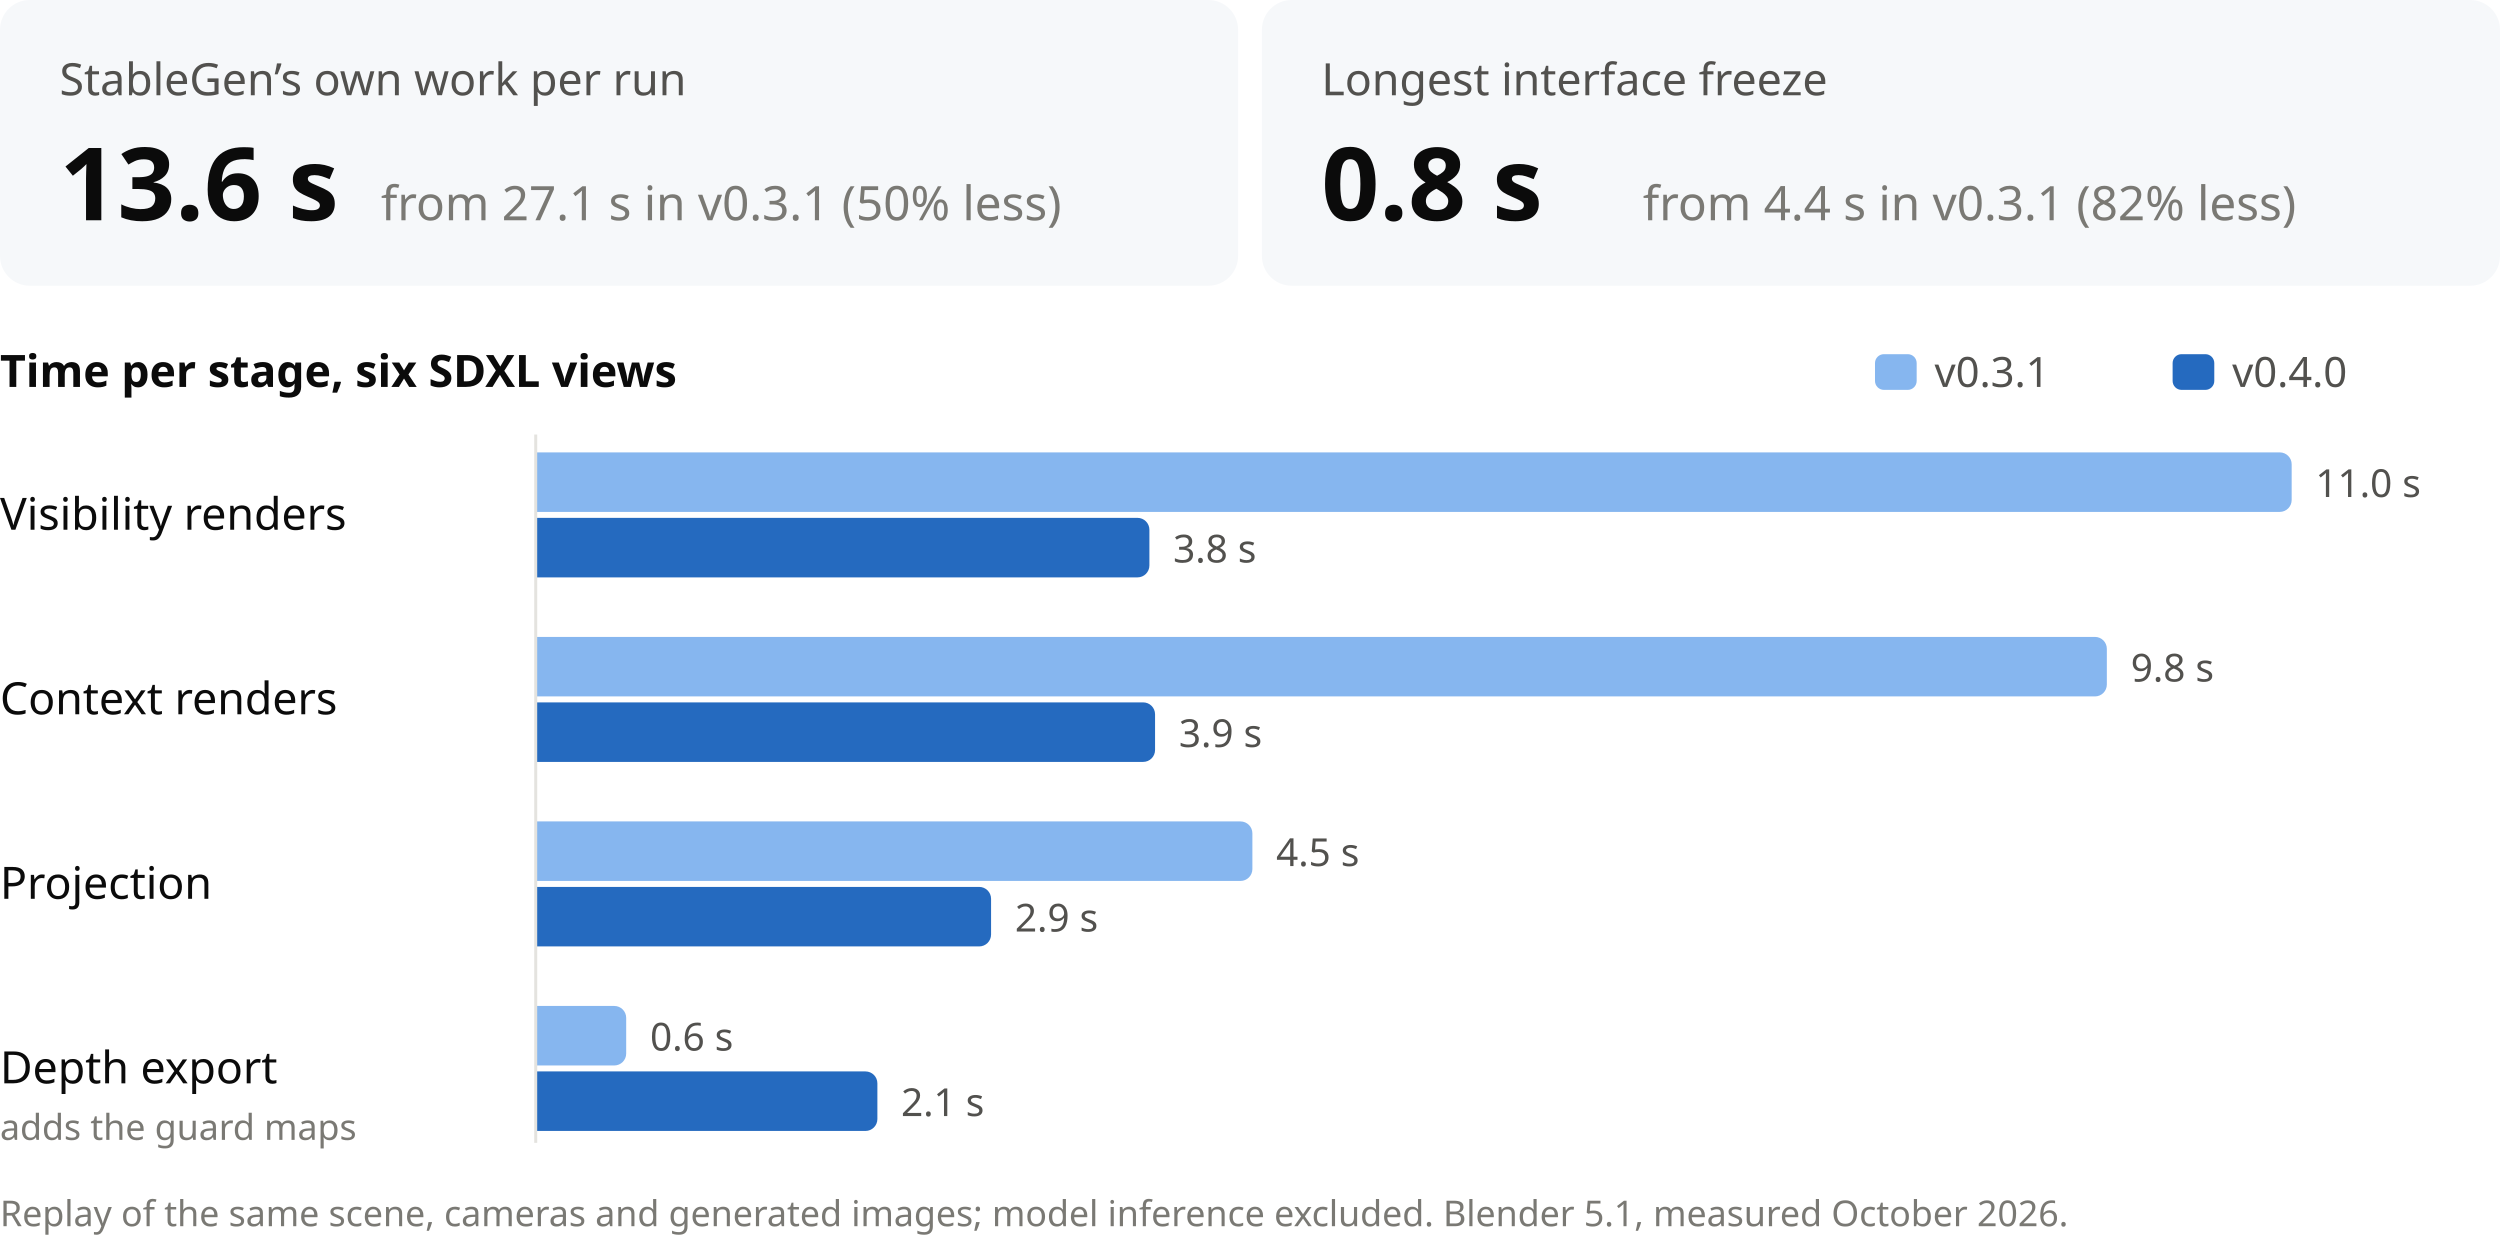
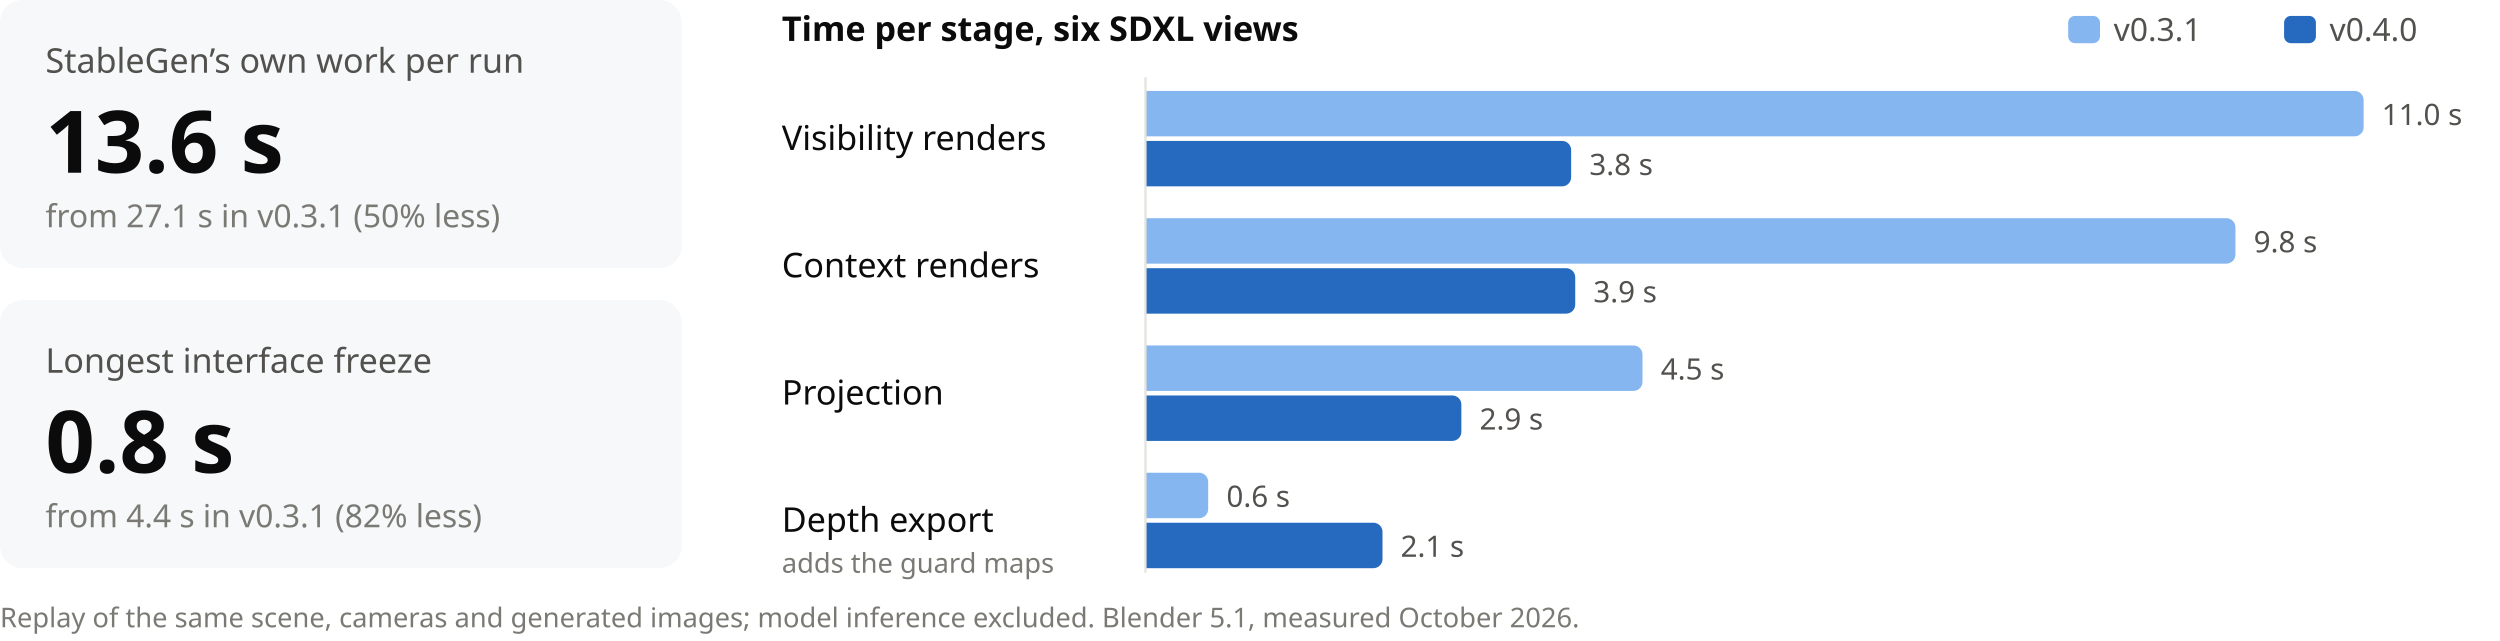
- <svg xmlns="http://www.w3.org/2000/svg" width="840" height="418" viewBox="0 0 840 418" font-family="-apple-system, BlinkMacSystemFont, 'Segoe UI', 'Noto Sans', Helvetica, Arial, sans-serif">
-   <rect x="0" y="0" width="416" height="96" rx="10" fill="#f6f8fa" />
+ <svg xmlns="http://www.w3.org/2000/svg" width="1100" height="282" viewBox="0 0 1100 282" font-family="-apple-system, BlinkMacSystemFont, 'Segoe UI', 'Noto Sans', Helvetica, Arial, sans-serif">
+   <rect x="0" y="0" width="300" height="118" rx="10" fill="#f6f8fa" />
  <text x="20" y="32" font-size="15" fill="#52514e">StableGen’s own work per run</text>
-   <text x="20" y="74" font-size="34" font-weight="600" fill="#0b0b0b">13.6 s</text>
-   <text x="128" y="74" font-size="16" fill="#7a7974">from 27.1 s in v0.3.1 (50% less)</text>
-   <rect x="424" y="0" width="416" height="96" rx="10" fill="#f6f8fa" />
-   <text x="444" y="32" font-size="15" fill="#52514e">Longest interface freeze</text>
-   <text x="444" y="74" font-size="34" font-weight="600" fill="#0b0b0b">0.8 s</text>
-   <text x="552" y="74" font-size="16" fill="#7a7974">from 4.4 s in v0.3.1 (82% less)</text>
-   <text x="0" y="130" font-size="15" font-weight="600" fill="#0b0b0b">Time per stage, six SDXL views</text>
-   <rect x="630" y="119" width="14" height="12" rx="3" fill="#86b6ef" />
-   <text x="650" y="130" font-size="14" fill="#52514e">v0.3.1</text>
-   <rect x="730" y="119" width="14" height="12" rx="3" fill="#256abf" />
-   <text x="750" y="130" font-size="14" fill="#52514e">v0.4.0</text>
-   <text x="0" y="178" font-size="15" fill="#0b0b0b">Visibility renders</text>
-   <path d="M180,152 h586.0 a4,4 0 0 1 4,4 v12 a4,4 0 0 1 -4,4 h-586.0 z" fill="#86b6ef" />
-   <text x="778.0" y="167" font-size="13" fill="#52514e">11.0 s</text>
-   <path d="M180,174 h202.2 a4,4 0 0 1 4,4 v12 a4,4 0 0 1 -4,4 h-202.2 z" fill="#256abf" />
-   <text x="394.181" y="189" font-size="13" fill="#52514e">3.8 s</text>
-   <text x="0" y="240" font-size="15" fill="#0b0b0b">Context renders</text>
-   <path d="M180,214 h523.9 a4,4 0 0 1 4,4 v12 a4,4 0 0 1 -4,4 h-523.9 z" fill="#86b6ef" />
-   <text x="715.943" y="229" font-size="13" fill="#52514e">9.8 s</text>
-   <path d="M180,236 h204.1 a4,4 0 0 1 4,4 v12 a4,4 0 0 1 -4,4 h-204.1 z" fill="#256abf" />
-   <text x="396.113" y="251" font-size="13" fill="#52514e">3.9 s</text>
-   <text x="0" y="302" font-size="15" fill="#0b0b0b">Projection</text>
-   <path d="M180,276 h236.8 a4,4 0 0 1 4,4 v12 a4,4 0 0 1 -4,4 h-236.8 z" fill="#86b6ef" />
-   <text x="428.786" y="291" font-size="13" fill="#52514e">4.5 s</text>
-   <path d="M180,298 h149.0 a4,4 0 0 1 4,4 v12 a4,4 0 0 1 -4,4 h-149.0 z" fill="#256abf" />
-   <text x="341.017" y="313" font-size="13" fill="#52514e">2.9 s</text>
-   <text x="0" y="364" font-size="15" fill="#0b0b0b">Depth export</text>
-   <text x="0" y="383" font-size="12" fill="#7a7974">adds the guard maps</text>
-   <path d="M180,338 h26.4 a4,4 0 0 1 4,4 v12 a4,4 0 0 1 -4,4 h-26.4 z" fill="#86b6ef" />
-   <text x="218.423" y="353" font-size="13" fill="#52514e">0.6 s</text>
-   <path d="M180,360 h110.8 a4,4 0 0 1 4,4 v12 a4,4 0 0 1 -4,4 h-110.8 z" fill="#256abf" />
-   <text x="302.756" y="375" font-size="13" fill="#52514e">2.1 s</text>
-   <line x1="180" y1="146" x2="180" y2="384" stroke="#e4e3df" stroke-width="1" />
-   <text x="0" y="412" font-size="12" fill="#7a7974">Replay of the same scene, cameras and generated images; model inference excluded. Blender 5.1, measured October 2026.</text>
+   <text x="20" y="76" font-size="38" font-weight="600" fill="#0b0b0b">13.6 s</text>
+   <text x="20" y="100" font-size="14" fill="#7a7974">from 27.1 s in v0.3.1 (50% less)</text>
+   <rect x="0" y="132" width="300" height="118" rx="10" fill="#f6f8fa" />
+   <text x="20" y="164" font-size="15" fill="#52514e">Longest interface freeze</text>
+   <text x="20" y="208" font-size="38" font-weight="600" fill="#0b0b0b">0.8 s</text>
+   <text x="20" y="232" font-size="14" fill="#7a7974">from 4.4 s in v0.3.1 (82% less)</text>
+   <text x="344" y="18" font-size="15" font-weight="600" fill="#0b0b0b">Time per stage, six SDXL views</text>
+   <rect x="910" y="7" width="14" height="12" rx="3" fill="#86b6ef" />
+   <text x="930" y="18" font-size="14" fill="#52514e">v0.3.1</text>
+   <rect x="1005" y="7" width="14" height="12" rx="3" fill="#256abf" />
+   <text x="1025" y="18" font-size="14" fill="#52514e">v0.4.0</text>
+   <text x="344" y="66" font-size="15" fill="#0b0b0b">Visibility renders</text>
+   <path d="M504,40 h532.0 a4,4 0 0 1 4,4 v12 a4,4 0 0 1 -4,4 h-532.0 z" fill="#86b6ef" />
+   <text x="1048.0" y="55" font-size="13" fill="#52514e">11.0 s</text>
+   <path d="M504,62 h183.3 a4,4 0 0 1 4,4 v12 a4,4 0 0 1 -4,4 h-183.3 z" fill="#256abf" />
+   <text x="699.311" y="77" font-size="13" fill="#52514e">3.8 s</text>
+   <text x="344" y="122" font-size="15" fill="#0b0b0b">Context renders</text>
+   <path d="M504,96 h475.6 a4,4 0 0 1 4,4 v12 a4,4 0 0 1 -4,4 h-475.6 z" fill="#86b6ef" />
+   <text x="991.623" y="111" font-size="13" fill="#52514e">9.8 s</text>
+   <path d="M504,118 h185.1 a4,4 0 0 1 4,4 v12 a4,4 0 0 1 -4,4 h-185.1 z" fill="#256abf" />
+   <text x="701.065" y="133" font-size="13" fill="#52514e">3.9 s</text>
+   <text x="344" y="178" font-size="15" fill="#0b0b0b">Projection</text>
+   <path d="M504,152 h214.7 a4,4 0 0 1 4,4 v12 a4,4 0 0 1 -4,4 h-214.7 z" fill="#86b6ef" />
+   <text x="730.748" y="167" font-size="13" fill="#52514e">4.5 s</text>
+   <path d="M504,174 h135.0 a4,4 0 0 1 4,4 v12 a4,4 0 0 1 -4,4 h-135.0 z" fill="#256abf" />
+   <text x="651.012" y="189" font-size="13" fill="#52514e">2.9 s</text>
+   <text x="344" y="234" font-size="15" fill="#0b0b0b">Depth export</text>
+   <text x="344" y="252" font-size="12" fill="#7a7974">adds the guard maps</text>
+   <path d="M504,208 h23.6 a4,4 0 0 1 4,4 v12 a4,4 0 0 1 -4,4 h-23.6 z" fill="#86b6ef" />
+   <text x="539.639" y="223" font-size="13" fill="#52514e">0.6 s</text>
+   <path d="M504,230 h100.3 a4,4 0 0 1 4,4 v12 a4,4 0 0 1 -4,4 h-100.3 z" fill="#256abf" />
+   <text x="616.253" y="245" font-size="13" fill="#52514e">2.1 s</text>
+   <line x1="504" y1="34" x2="504" y2="252" stroke="#e4e3df" stroke-width="1" />
+   <text x="0" y="276" font-size="12" fill="#7a7974">Replay of the same scene, cameras and generated images; model inference excluded. Blender 5.1, measured October 2026.</text>
</svg>
